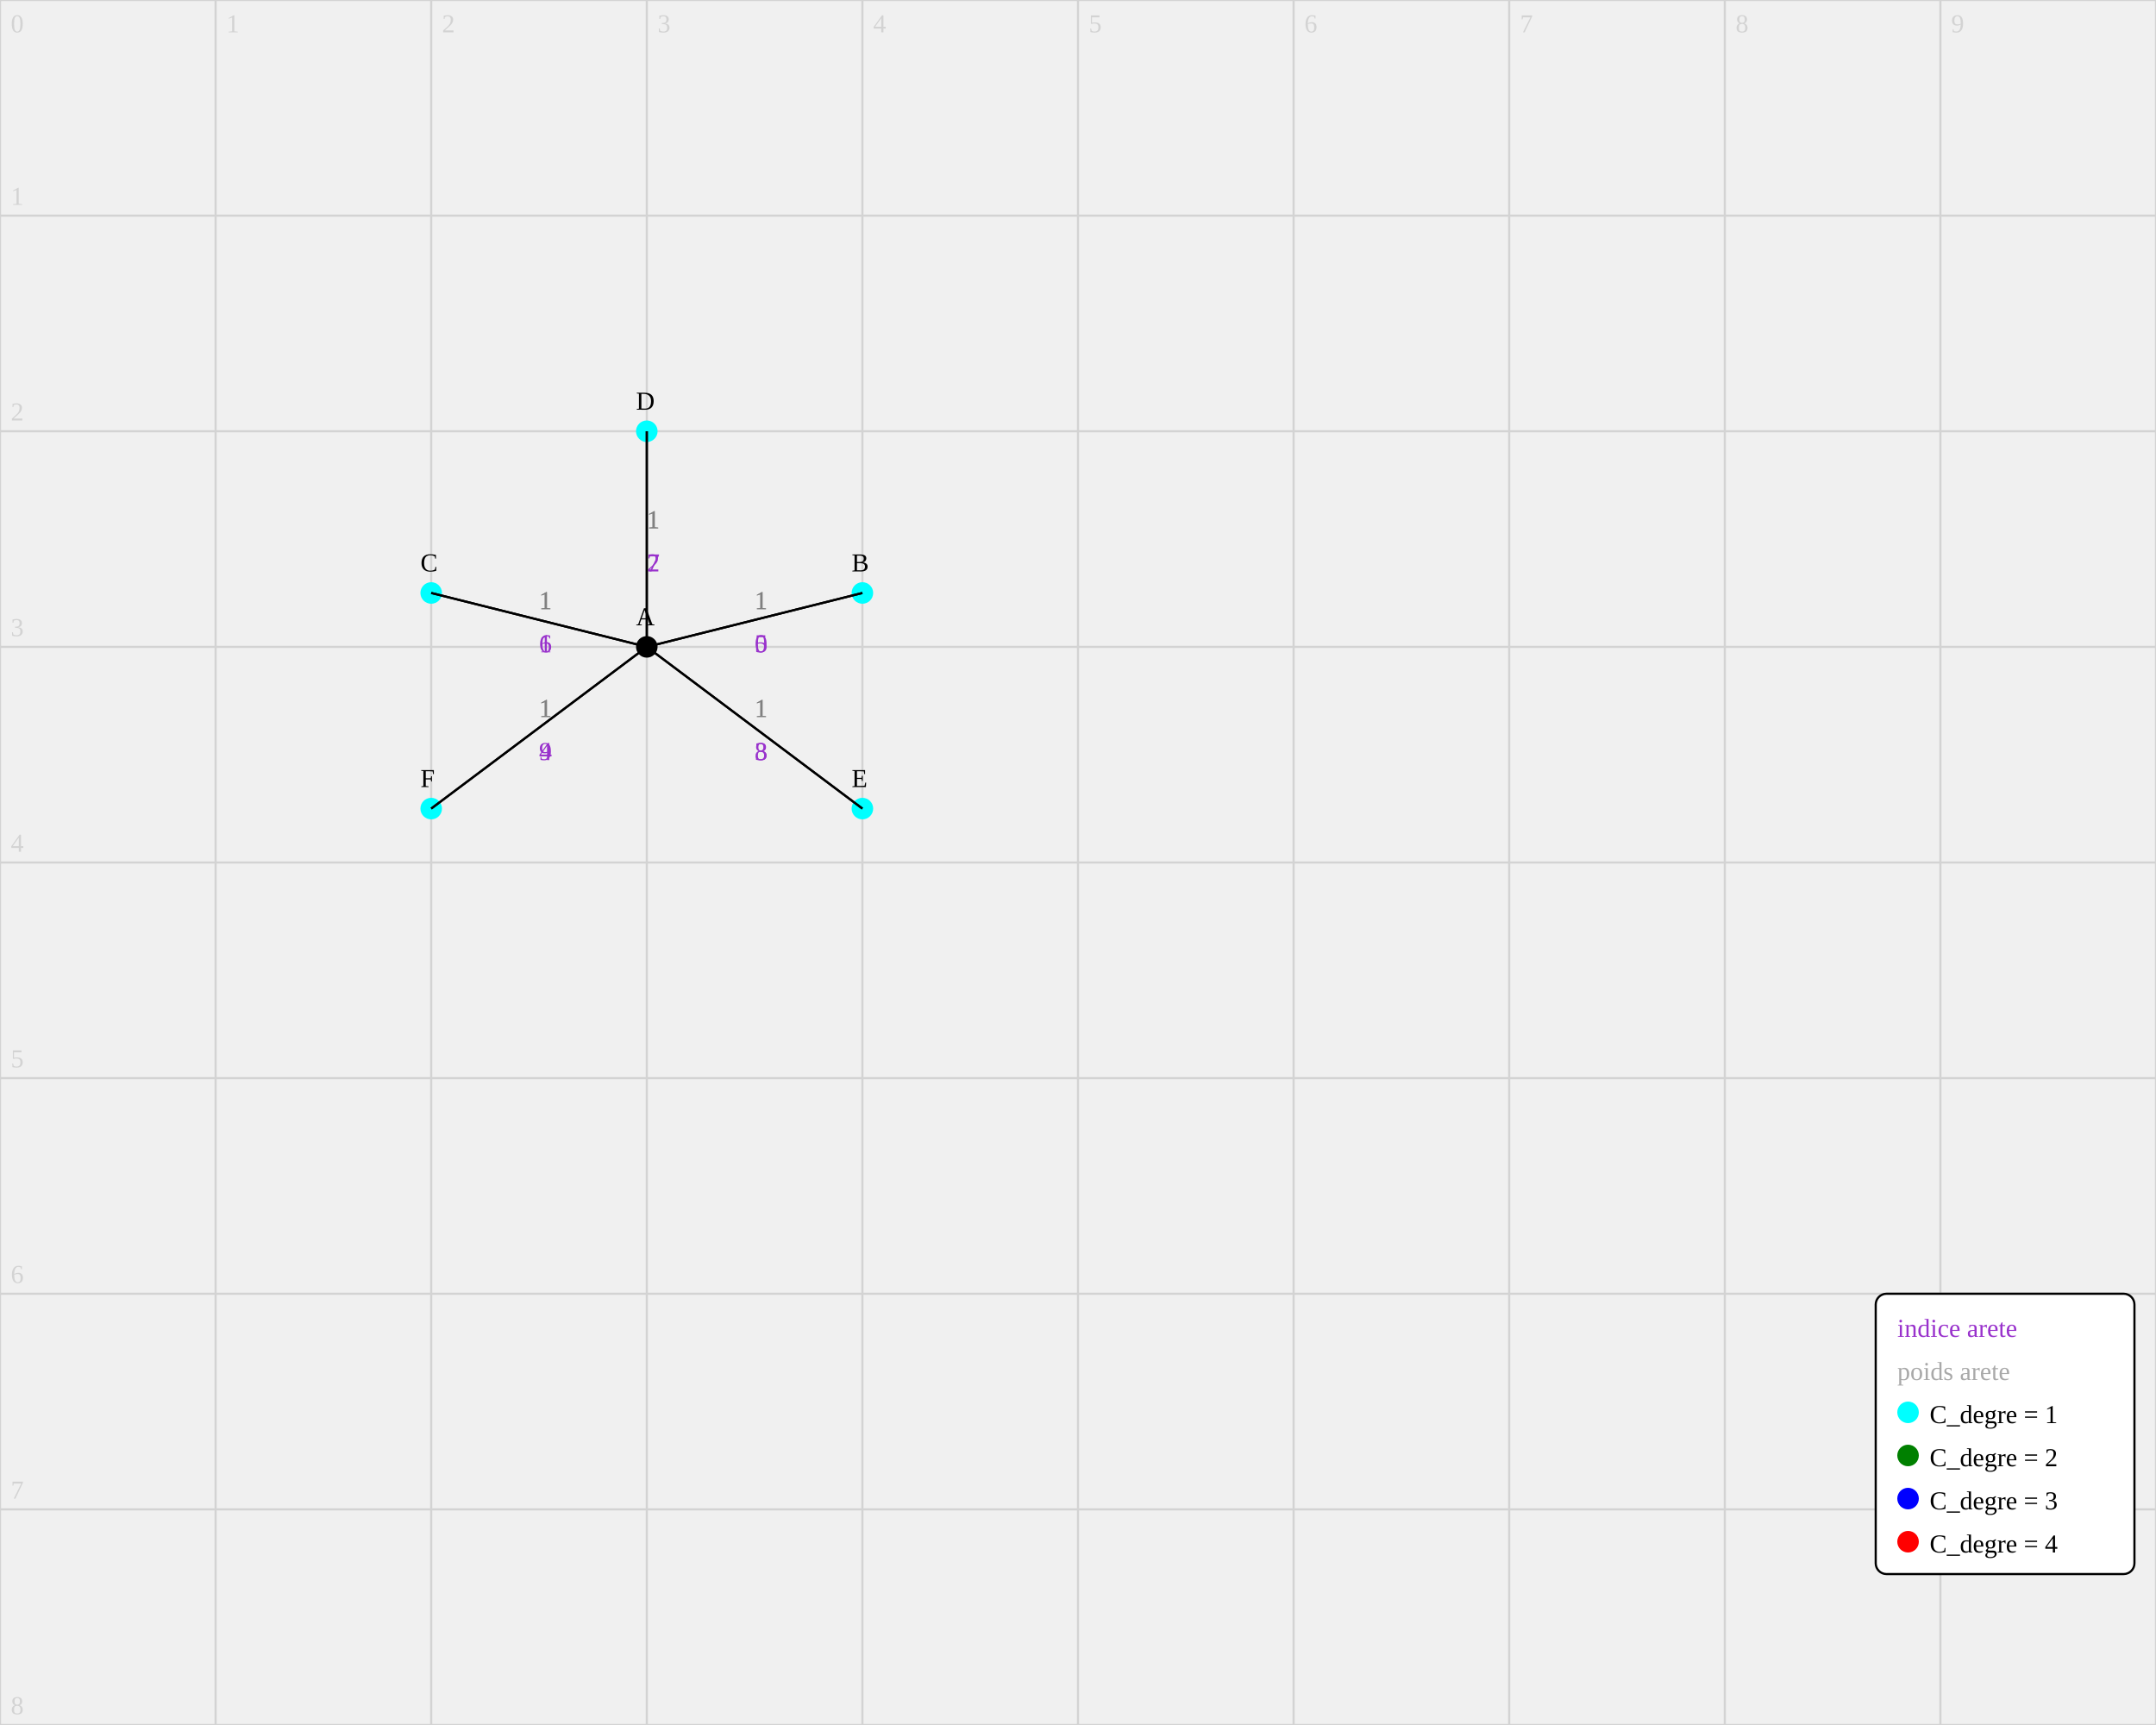
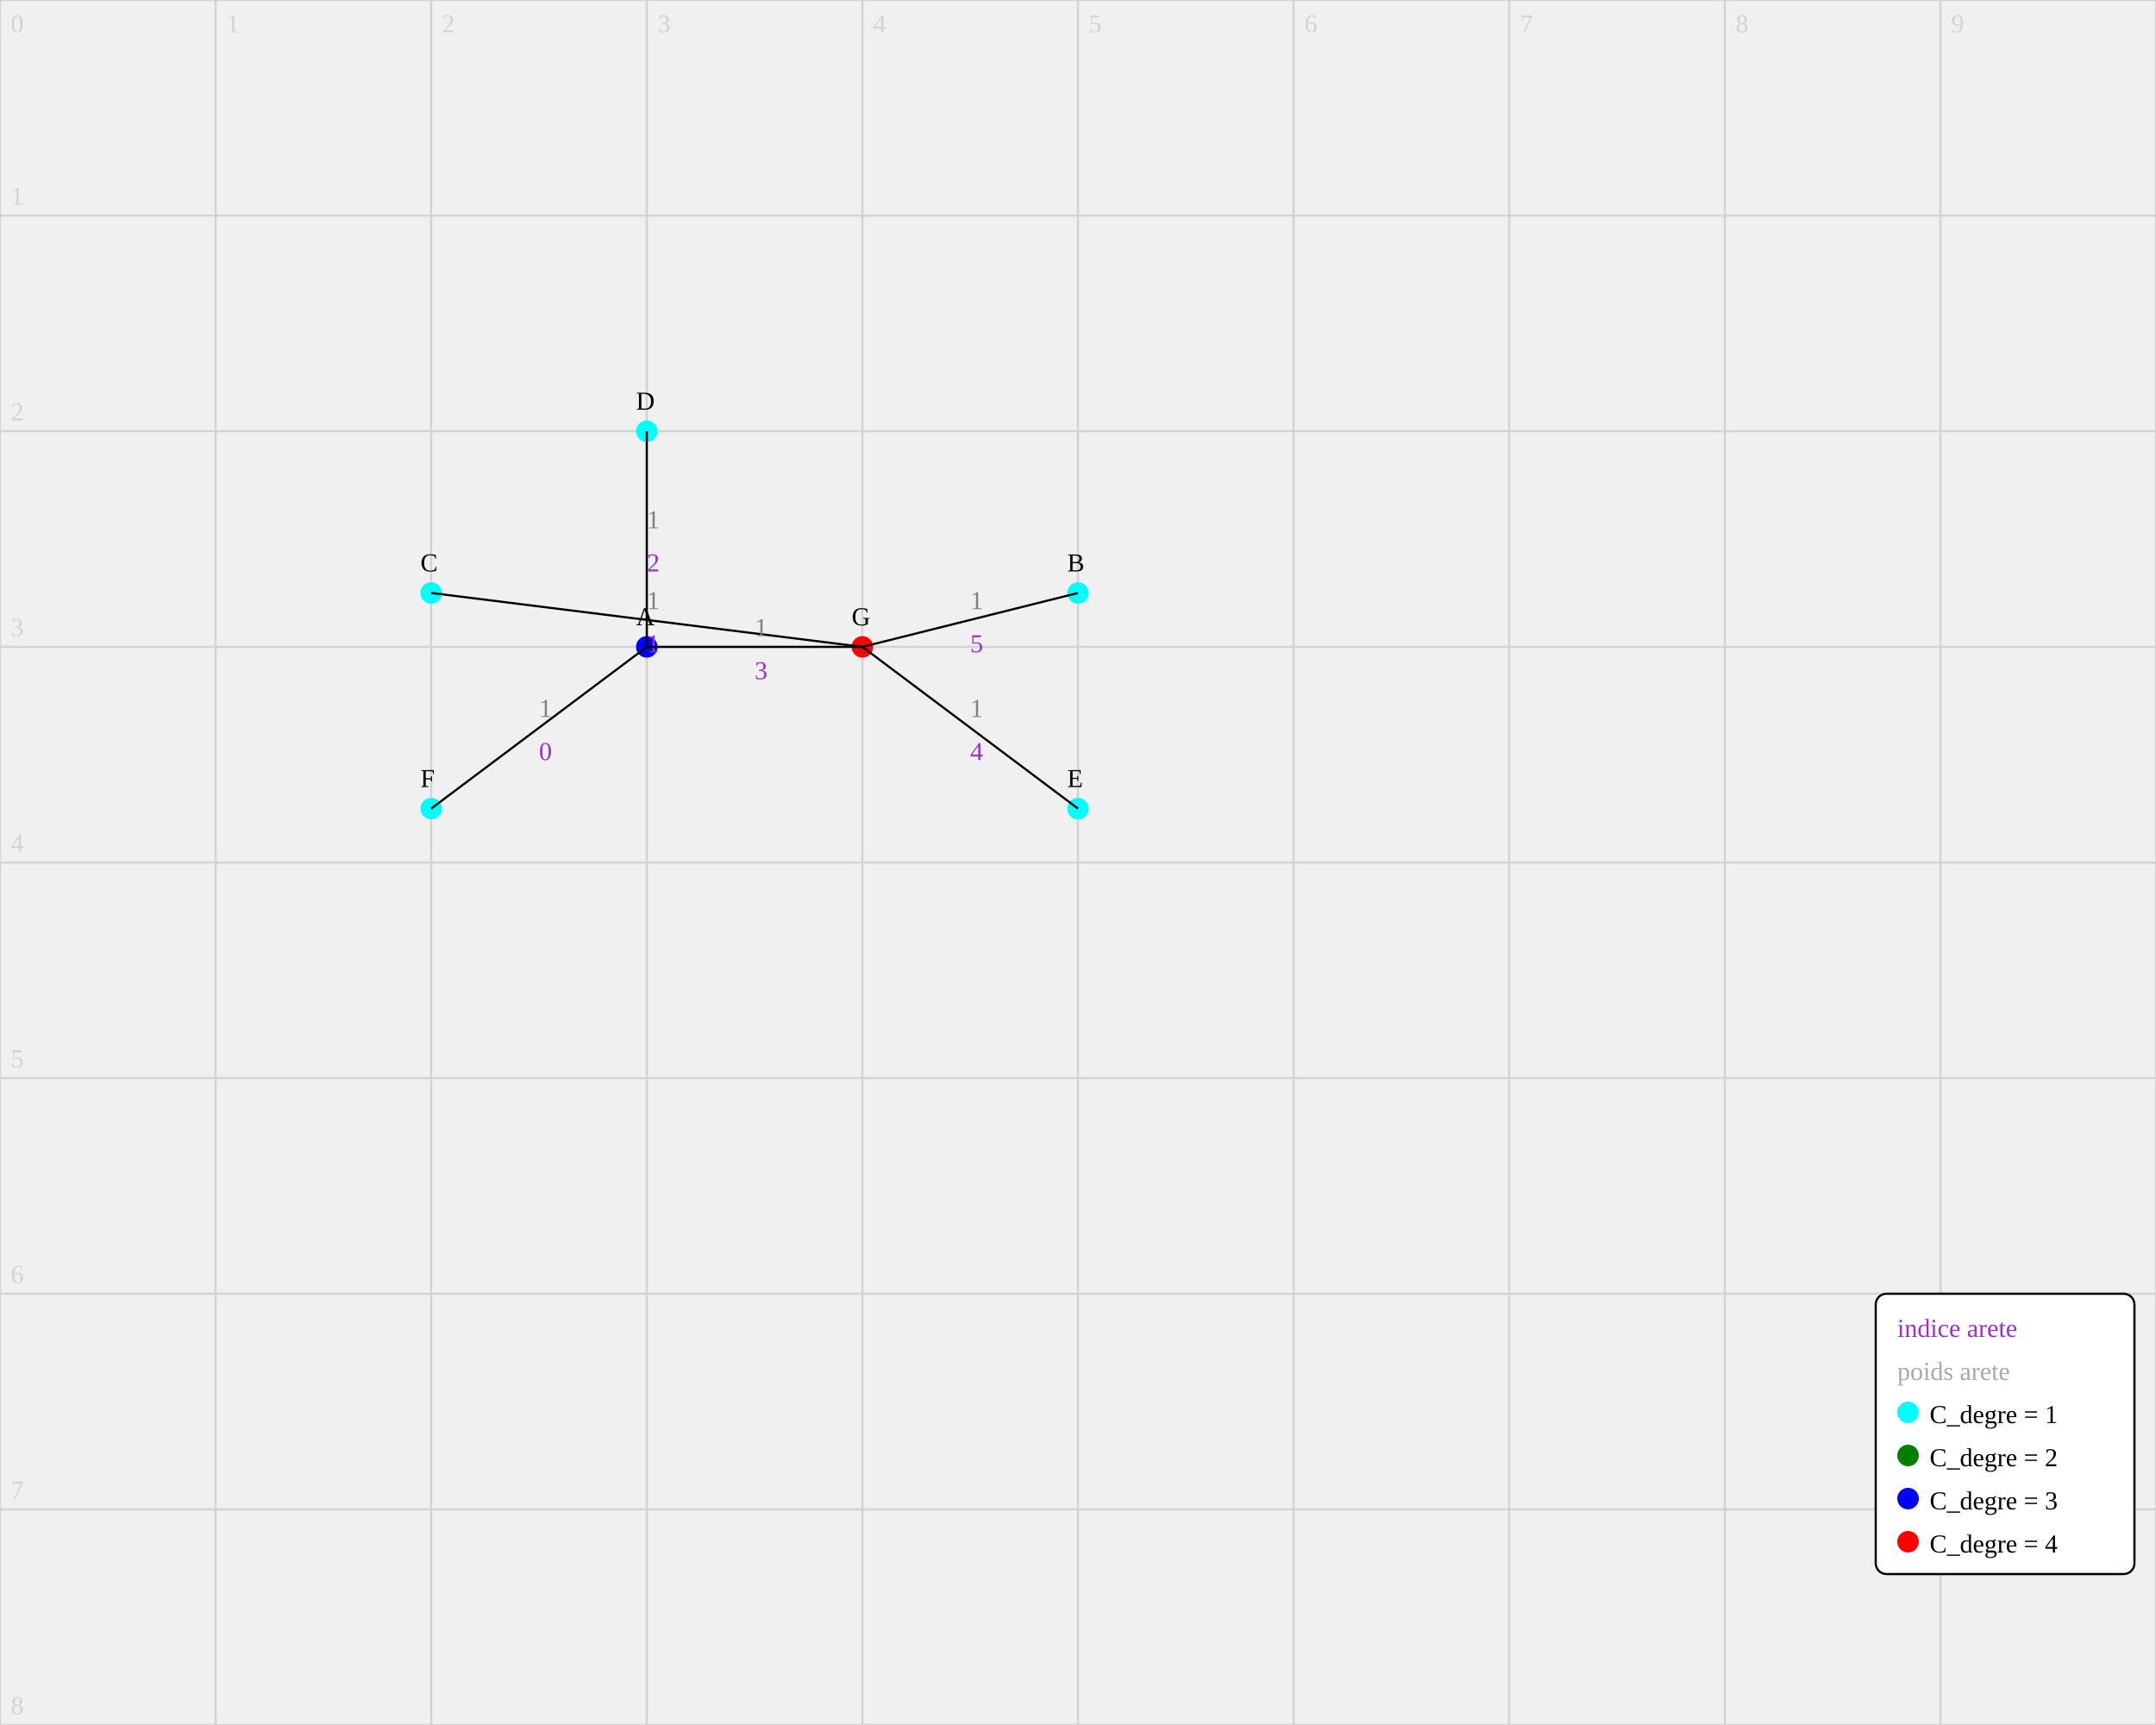
<svg xmlns="http://www.w3.org/2000/svg" version="1.1" width="1000" height="800">
  <line x1="0" y1="0" x2="1000" y2="0" stroke="lightgrey" />
  <text x="5" y="-5" fill="lightgrey">0</text>
  <line x1="0" y1="100" x2="1000" y2="100" stroke="lightgrey" />
  <text x="5" y="95" fill="lightgrey">1</text>
  <line x1="0" y1="200" x2="1000" y2="200" stroke="lightgrey" />
  <text x="5" y="195" fill="lightgrey">2</text>
  <line x1="0" y1="300" x2="1000" y2="300" stroke="lightgrey" />
  <text x="5" y="295" fill="lightgrey">3</text>
  <line x1="0" y1="400" x2="1000" y2="400" stroke="lightgrey" />
  <text x="5" y="395" fill="lightgrey">4</text>
  <line x1="0" y1="500" x2="1000" y2="500" stroke="lightgrey" />
  <text x="5" y="495" fill="lightgrey">5</text>
  <line x1="0" y1="600" x2="1000" y2="600" stroke="lightgrey" />
  <text x="5" y="595" fill="lightgrey">6</text>
  <line x1="0" y1="700" x2="1000" y2="700" stroke="lightgrey" />
  <text x="5" y="695" fill="lightgrey">7</text>
  <line x1="0" y1="800" x2="1000" y2="800" stroke="lightgrey" />
  <text x="5" y="795" fill="lightgrey">8</text>
  <line x1="0" y1="0" x2="0" y2="800" stroke="lightgrey" />
  <text x="5" y="15" fill="lightgrey">0</text>
  <line x1="100" y1="0" x2="100" y2="800" stroke="lightgrey" />
  <text x="105" y="15" fill="lightgrey">1</text>
  <line x1="200" y1="0" x2="200" y2="800" stroke="lightgrey" />
  <text x="205" y="15" fill="lightgrey">2</text>
  <line x1="300" y1="0" x2="300" y2="800" stroke="lightgrey" />
  <text x="305" y="15" fill="lightgrey">3</text>
  <line x1="400" y1="0" x2="400" y2="800" stroke="lightgrey" />
  <text x="405" y="15" fill="lightgrey">4</text>
  <line x1="500" y1="0" x2="500" y2="800" stroke="lightgrey" />
  <text x="505" y="15" fill="lightgrey">5</text>
  <line x1="600" y1="0" x2="600" y2="800" stroke="lightgrey" />
  <text x="605" y="15" fill="lightgrey">6</text>
  <line x1="700" y1="0" x2="700" y2="800" stroke="lightgrey" />
  <text x="705" y="15" fill="lightgrey">7</text>
  <line x1="800" y1="0" x2="800" y2="800" stroke="lightgrey" />
  <text x="805" y="15" fill="lightgrey">8</text>
  <line x1="900" y1="0" x2="900" y2="800" stroke="lightgrey" />
  <text x="905" y="15" fill="lightgrey">9</text>
  <line x1="1000" y1="0" x2="1000" y2="800" stroke="lightgrey" />
  <text x="1005" y="15" fill="lightgrey">10</text>
-   <circle cx="300" cy="300" r="5" fill="black" />
+   <circle cx="300" cy="300" r="5" fill="blue" />
  <text x="295" y="290" fill="black">A</text>
-   <circle cx="400" cy="275" r="5" fill="cyan" />
-   <text x="395" y="265" fill="black">B</text>
+   <circle cx="500" cy="275" r="5" fill="cyan" />
+   <text x="495" y="265" fill="black">B</text>
  <circle cx="200" cy="275" r="5" fill="cyan" />
  <text x="195" y="265" fill="black">C</text>
  <circle cx="300" cy="200" r="5" fill="cyan" />
  <text x="295" y="190" fill="black">D</text>
-   <circle cx="400" cy="375" r="5" fill="cyan" />
-   <text x="395" y="365" fill="black">E</text>
+   <circle cx="500" cy="375" r="5" fill="cyan" />
+   <text x="495" y="365" fill="black">E</text>
  <circle cx="200" cy="375" r="5" fill="cyan" />
  <text x="195" y="365" fill="black">F</text>
-   <line x1="300" y1="300" x2="400" y2="275" stroke="black" />
-   <text x="350" y="302.5" fill="darkorchid">0</text>
-   <text x="350" y="282.5" fill="grey">1</text>
-   <line x1="300" y1="300" x2="200" y2="275" stroke="black" />
-   <text x="250" y="302.5" fill="darkorchid">1</text>
-   <text x="250" y="282.5" fill="grey">1</text>
+   <circle cx="400" cy="300" r="5" fill="red" />
+   <text x="395" y="290" fill="black">G</text>
+   <line x1="300" y1="300" x2="200" y2="375" stroke="black" />
+   <text x="250" y="352.5" fill="darkorchid">0</text>
+   <text x="250" y="332.5" fill="grey">1</text>
+   <line x1="400" y1="300" x2="200" y2="275" stroke="black" />
+   <text x="300" y="302.5" fill="darkorchid">1</text>
+   <text x="300" y="282.5" fill="grey">1</text>
  <line x1="300" y1="300" x2="300" y2="200" stroke="black" />
  <text x="300" y="265" fill="darkorchid">2</text>
  <text x="300" y="245" fill="grey">1</text>
-   <line x1="300" y1="300" x2="400" y2="375" stroke="black" />
-   <text x="350" y="352.5" fill="darkorchid">3</text>
-   <text x="350" y="332.5" fill="grey">1</text>
-   <line x1="300" y1="300" x2="200" y2="375" stroke="black" />
-   <text x="250" y="352.5" fill="darkorchid">4</text>
-   <text x="250" y="332.5" fill="grey">1</text>
-   <line x1="400" y1="275" x2="300" y2="300" stroke="black" />
-   <text x="350" y="302.5" fill="darkorchid">5</text>
-   <text x="350" y="282.5" fill="grey">1</text>
-   <line x1="200" y1="275" x2="300" y2="300" stroke="black" />
-   <text x="250" y="302.5" fill="darkorchid">6</text>
-   <text x="250" y="282.5" fill="grey">1</text>
-   <line x1="300" y1="200" x2="300" y2="300" stroke="black" />
-   <text x="300" y="265" fill="darkorchid">7</text>
-   <text x="300" y="245" fill="grey">1</text>
-   <line x1="400" y1="375" x2="300" y2="300" stroke="black" />
-   <text x="350" y="352.5" fill="darkorchid">8</text>
-   <text x="350" y="332.5" fill="grey">1</text>
-   <line x1="200" y1="375" x2="300" y2="300" stroke="black" />
-   <text x="250" y="352.5" fill="darkorchid">9</text>
-   <text x="250" y="332.5" fill="grey">1</text>
+   <line x1="300" y1="300" x2="400" y2="300" stroke="black" />
+   <text x="350" y="315" fill="darkorchid">3</text>
+   <text x="350" y="295" fill="grey">1</text>
+   <line x1="400" y1="300" x2="500" y2="375" stroke="black" />
+   <text x="450" y="352.5" fill="darkorchid">4</text>
+   <text x="450" y="332.5" fill="grey">1</text>
+   <line x1="400" y1="300" x2="500" y2="275" stroke="black" />
+   <text x="450" y="302.5" fill="darkorchid">5</text>
+   <text x="450" y="282.5" fill="grey">1</text>
  <rect x="870" y="600" width="120" height="130" rx="5" ry="5" fill="white" stroke="black" stroke-width="1px" />
  <text x="880" y="620" fill="darkorchid">indice arete</text>
  <text x="880" y="640" fill="darkgrey">poids arete</text>
  <circle cx="885" cy="655" r="5" fill="cyan" />
  <text x="895" y="660" fill="black">C_degre = 1</text>
  <circle cx="885" cy="675" r="5" fill="green" />
  <text x="895" y="680" fill="black">C_degre = 2</text>
  <circle cx="885" cy="695" r="5" fill="blue" />
  <text x="895" y="700" fill="black">C_degre = 3</text>
  <circle cx="885" cy="715" r="5" fill="red" />
  <text x="895" y="720" fill="black">C_degre = 4</text>
</svg>
